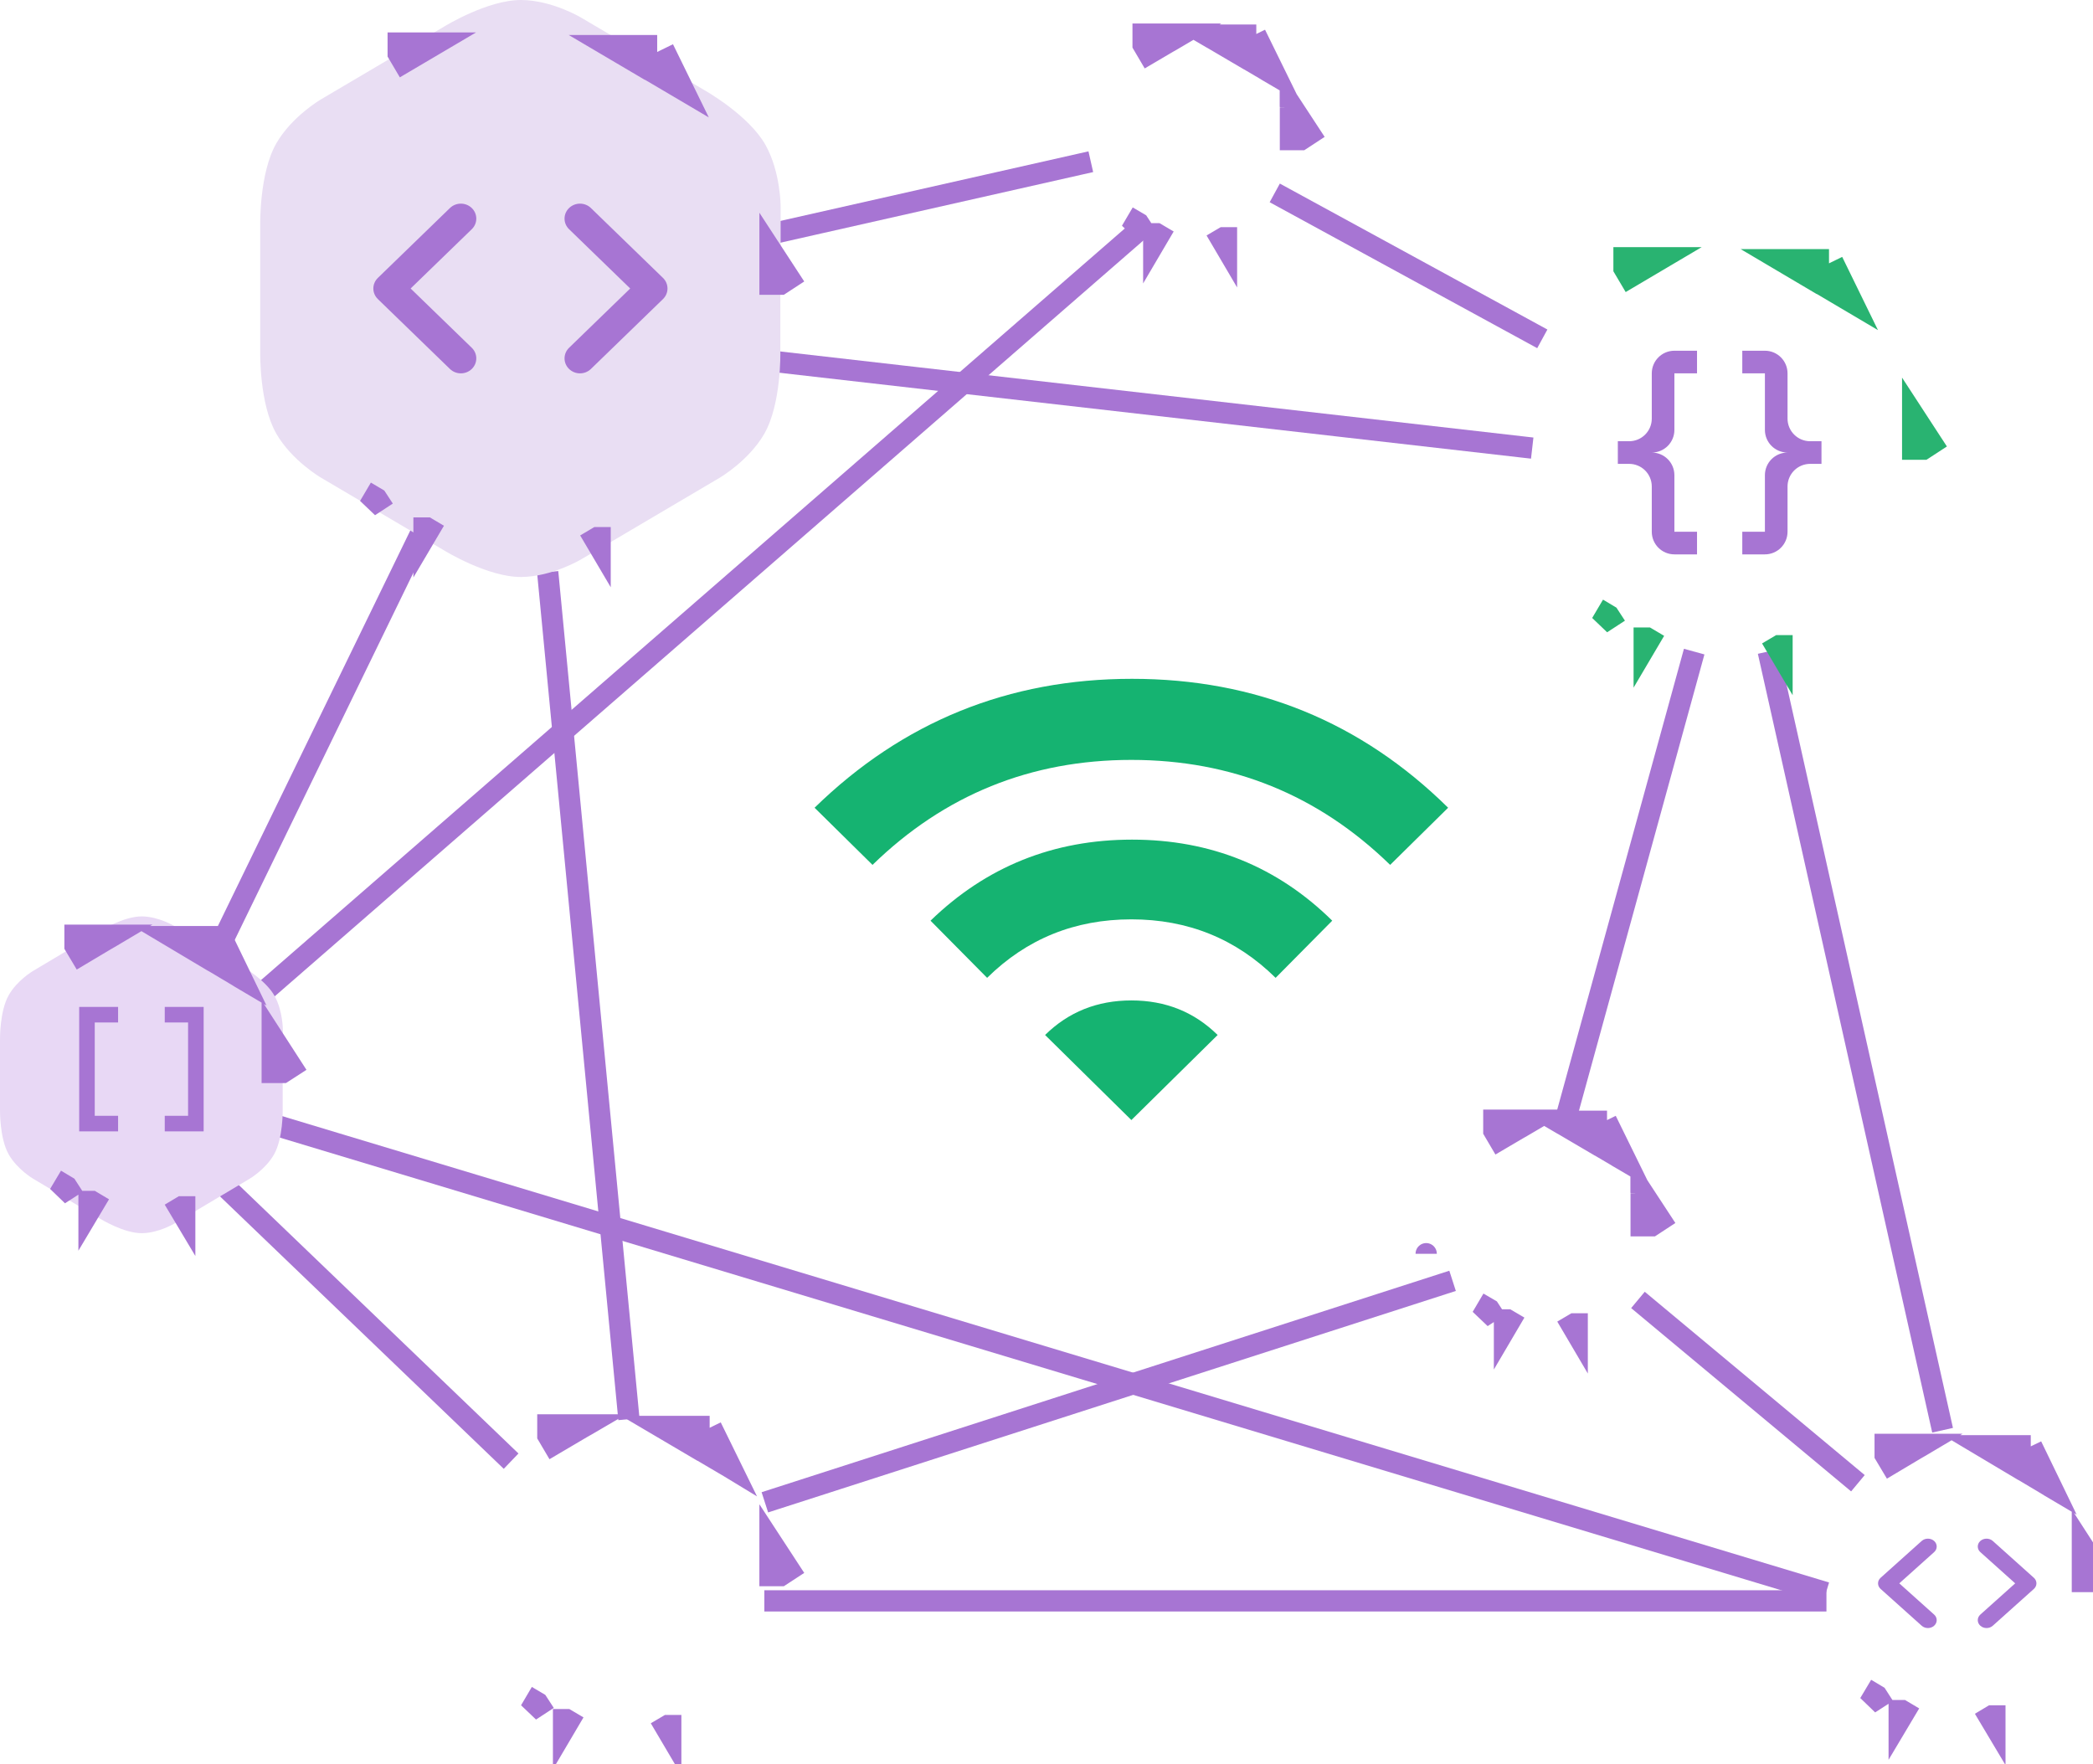
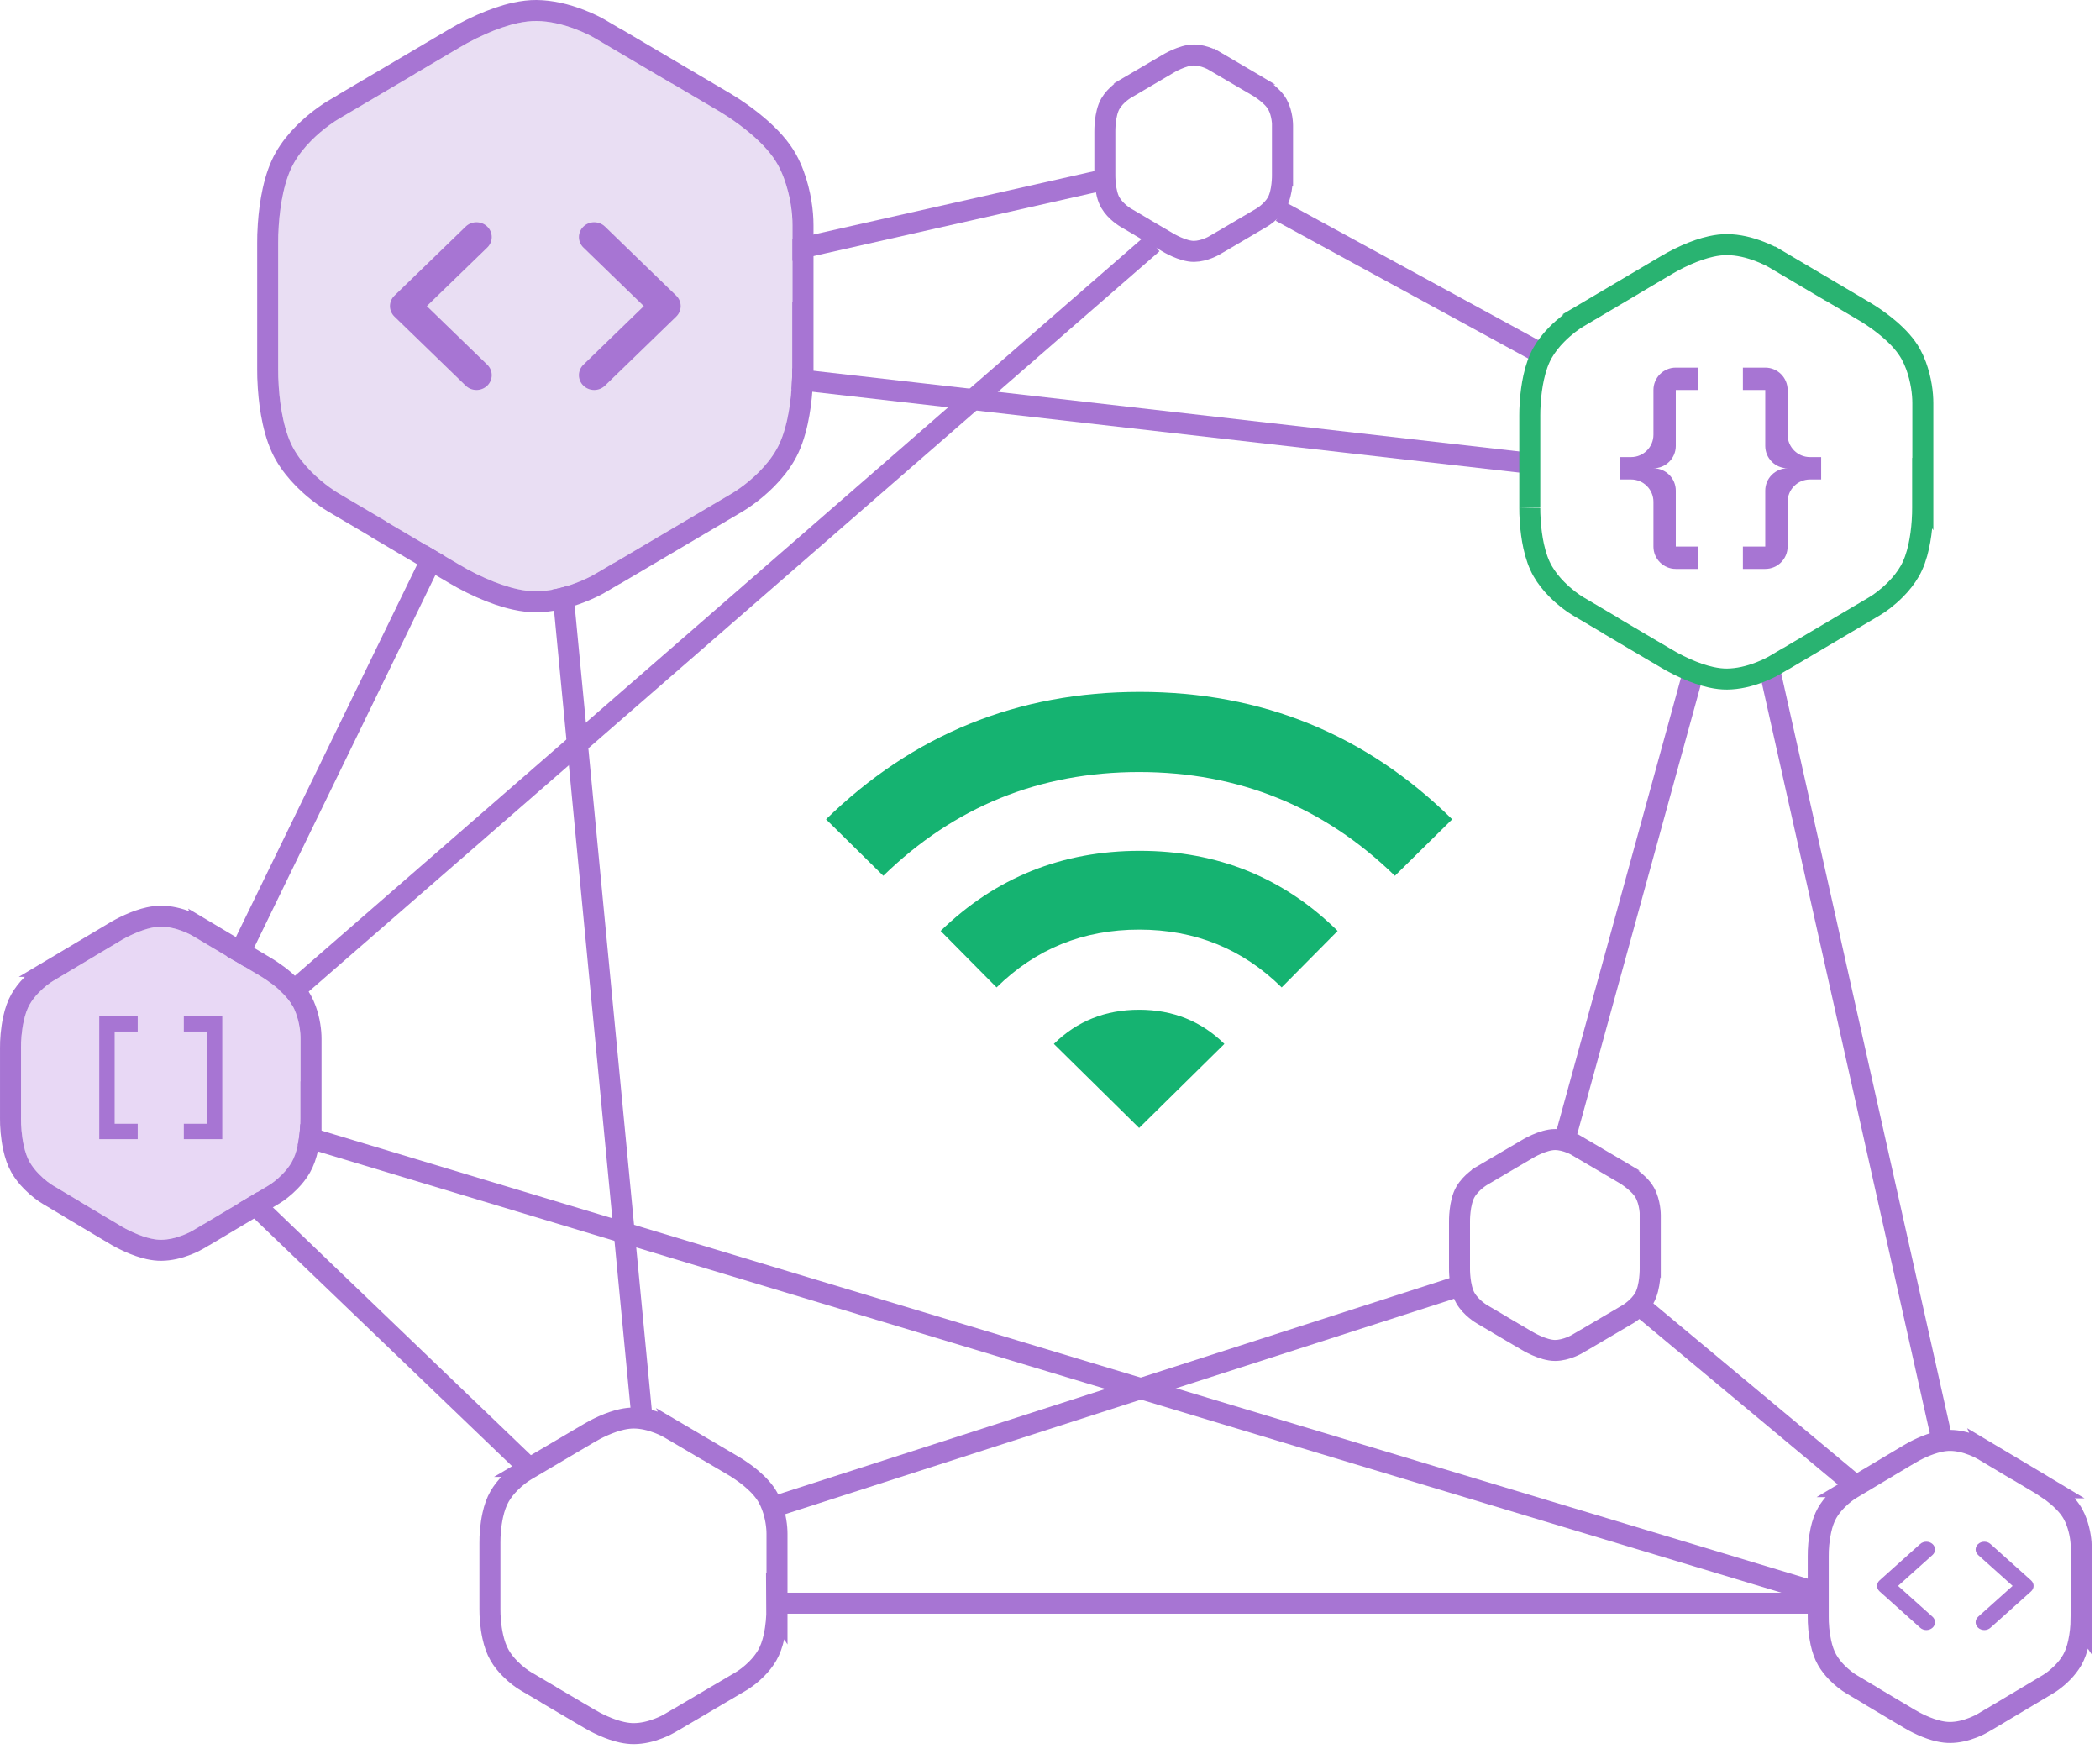
- <svg xmlns="http://www.w3.org/2000/svg" xmlns:xlink="http://www.w3.org/1999/xlink" width="197px" height="166px" viewBox="0 0 197 166" version="1.1">
+ <svg xmlns="http://www.w3.org/2000/svg" xmlns:xlink="http://www.w3.org/1999/xlink" width="200px" height="167px" viewBox="0 0 200 167" version="1.1">
  <defs>
    <path d="M17.328,2.492 L12.988,5.051 L13.012,5.051 L10.955,6.263 L5.709,9.359 C5.709,9.359 2.985,10.947 1.519,13.49 C-0.092,16.283 0.001,21.154 0.001,21.154 L0.001,24.848 L0.001,26.273 L0.001,28.035 L0.001,29.82 L0.001,33.154 C0.001,33.154 -0.092,38.028 1.519,40.822 C2.985,43.364 5.709,44.953 5.709,44.953 L10.241,47.624 L10.261,47.655 L15.417,50.696 L15.424,50.696 L17.328,51.816 C17.328,51.816 21.411,54.338 24.587,54.308 C27.474,54.277 30.179,52.665 30.179,52.665 L31.973,51.609 L31.993,51.609 L43.249,44.966 C43.249,44.966 45.974,43.378 47.442,40.835 C49.054,38.042 48.957,33.167 48.957,33.167 L48.957,26.708 L48.984,26.748 L48.984,19.45 C48.984,19.45 48.997,16.246 47.578,13.676 C46.014,10.852 41.834,8.5 41.834,8.5 L37.495,5.94 L37.511,5.974 L36.352,5.292 L36.365,5.292 L30.179,1.643 C30.179,1.643 27.474,0.027 24.587,0 C21.411,-0.027 17.328,2.492 17.328,2.492 Z" id="path-1" />
    <path d="M9.417,1.368 L7.059,2.773 L7.072,2.773 L5.954,3.438 L3.103,5.138 C3.103,5.138 1.622,6.01 0.826,7.406 C-0.05,8.94 0.001,11.614 0.001,11.614 L0.001,13.642 L0.001,14.424 L0.001,15.392 L0.001,16.372 L0.001,18.202 C0.001,18.202 -0.05,20.878 0.826,22.412 C1.622,23.808 3.103,24.68 3.103,24.68 L5.566,26.147 L5.576,26.163 L8.379,27.833 L8.382,27.833 L9.417,28.448 C9.417,28.448 11.636,29.833 13.363,29.816 C14.932,29.799 16.401,28.914 16.401,28.914 L17.377,28.334 L17.387,28.334 L23.505,24.687 C23.505,24.687 24.986,23.815 25.784,22.419 C26.66,20.886 26.607,18.209 26.607,18.209 L26.607,14.663 L26.622,14.685 L26.622,10.679 C26.622,10.679 26.629,8.919 25.858,7.509 C25.007,5.958 22.736,4.667 22.736,4.667 L20.378,3.261 L20.387,3.28 L19.756,2.905 L19.764,2.905 L16.401,0.902 C16.401,0.902 14.932,0.015 13.363,0 C11.636,-0.015 9.417,1.368 9.417,1.368 Z" id="path-2" />
  </defs>
  <g id="Page-1" stroke="none" stroke-width="1" fill="none" fill-rule="evenodd">
-     <g id="New-Design" transform="translate(-179, -2280)">
+     <g id="New-Design" transform="translate(-177, -2278)">
      <g id="Collaborate-offline" transform="translate(121, 2130)">
        <g id="graphic" transform="translate(58, 150)">
          <path d="M39.932,49.516 L20.765,88.916" id="Line-35" stroke="#A775D3" stroke-width="2" stroke-linecap="square" />
          <path d="M68.684,22.895 L101.695,15.441" id="Line-36" stroke="#A775D3" stroke-width="2" stroke-linecap="square" />
          <path d="M120.862,18.635 L144.289,31.414" id="Line-37" stroke="#A775D3" stroke-width="2" stroke-linecap="square" />
          <path d="M166.651,62.295 L182.624,133.641" id="Line-38" stroke="#A775D3" stroke-width="2" stroke-linecap="square" />
          <path d="M159.197,62.295 L147.484,104.889" id="Line-39" stroke="#A775D3" stroke-width="2" stroke-linecap="square" />
          <path d="M72.943,141.095 L135.77,120.862" id="Line-40" stroke="#A775D3" stroke-width="2" stroke-linecap="square" />
          <path d="M59.1,132.576 L51.646,54.841" id="Line-41" stroke="#A775D3" stroke-width="2" stroke-linecap="square" />
          <path d="M20.765,111.278 L47.386,136.835" id="Line-42" stroke="#A775D3" stroke-width="2" stroke-linecap="square" />
          <path d="M25.024,93.176 L107.019,21.83" id="Line-43" stroke="#A775D3" stroke-width="2" stroke-linecap="square" />
          <path d="M26.089,105.954 L170.911,149.614" id="Line-44" stroke="#A775D3" stroke-width="2" stroke-linecap="square" />
          <path d="M174.105,138.965 L154.938,122.992" id="Line-45" stroke="#A775D3" stroke-width="2" stroke-linecap="square" />
          <path d="M143.224,42.062 L68.684,33.543" id="Line-47" stroke="#A775D3" stroke-width="2" stroke-linecap="square" />
          <path d="M72.943,150.678 L170.911,150.678" id="Line-48" stroke="#A775D3" stroke-width="2" stroke-linecap="square" />
          <g id="code-cell" transform="translate(24.49189, 0)" fill-rule="nonzero">
            <g id="hexagon">
              <g id="Shape">
                <use fill="#E9DEF3" fill-rule="evenodd" xlink:href="#path-1" />
-                 <path stroke="#A775D3" stroke-width="2" d="M32.701,4.292 L35.857,6.153 L36.365,5.292 L36.365,4.292 L32.701,4.292 Z M39.859,8.496 L38.393,5.501 L37.495,5.94 L36.987,6.802 L39.859,8.496 Z M47.984,23.386 L47.984,26.748 L48.984,26.748 L49.821,26.202 L47.984,23.386 Z M31.72,50.609 L31.485,50.748 L31.993,51.609 L31.993,50.609 L31.72,50.609 Z M15.69,49.696 L15.417,49.696 L15.417,50.696 L15.925,49.835 L15.69,49.696 Z M10.97,46.912 L10.769,46.793 L10.261,47.655 L11.098,47.108 L10.97,46.912 Z M16.652,4.051 L12.988,4.051 L12.988,5.051 L13.496,5.912 L16.652,4.051 Z" />
+                 <path stroke="#A775D3" stroke-width="2" d="M16.811,1.635 C16.953,1.548 17.199,1.405 17.529,1.225 C18.087,0.92 18.696,0.616 19.338,0.332 C20.449,-0.16 21.541,-0.542 22.581,-0.77 C23.291,-0.925 23.964,-1.005 24.596,-1 C25.987,-0.987 27.41,-0.654 28.803,-0.11 C29.649,0.22 30.303,0.553 30.687,0.782 L35.143,3.41 L35.131,3.385 L38.003,5.079 L42.324,7.628 C42.382,7.661 42.484,7.72 42.623,7.804 C42.85,7.941 43.101,8.099 43.372,8.277 C44.145,8.786 44.919,9.354 45.644,9.97 C46.873,11.013 47.841,12.087 48.454,13.193 C48.704,13.646 48.922,14.13 49.11,14.64 C49.77,16.434 49.986,18.209 49.984,19.451 C49.984,19.453 49.984,19.452 49.984,19.45 L49.984,30.111 L49.957,30.07 L49.957,33.148 C49.957,33.159 49.957,33.159 49.958,33.198 C49.962,33.63 49.948,34.231 49.899,34.942 C49.824,36.045 49.682,37.139 49.455,38.17 C49.186,39.393 48.812,40.462 48.308,41.335 C47.835,42.155 47.225,42.924 46.512,43.642 C45.912,44.245 45.273,44.78 44.634,45.243 C44.246,45.524 43.94,45.721 43.757,45.828 L32.266,52.609 L32.245,52.609 L30.691,53.524 C30.302,53.756 29.646,54.088 28.799,54.418 C27.408,54.961 25.987,55.293 24.597,55.308 C23.965,55.314 23.292,55.234 22.582,55.079 C21.54,54.851 20.447,54.469 19.335,53.976 C18.694,53.692 18.086,53.388 17.528,53.083 C17.191,52.899 16.943,52.754 16.82,52.678 L15.151,51.696 L15.144,51.696 L9.551,48.397 L9.531,48.367 L5.205,45.817 C5.019,45.708 4.713,45.511 4.326,45.231 C3.687,44.768 3.049,44.234 2.451,43.631 C1.736,42.912 1.126,42.142 0.653,41.321 C0.149,40.448 -0.225,39.38 -0.494,38.157 C-0.722,37.124 -0.864,36.027 -0.94,34.922 C-0.989,34.211 -1.004,33.612 -0.999,33.182 C-0.999,33.146 -0.999,33.146 -0.999,33.154 L-0.999,24.848 L-0.999,21.173 C-0.999,21.162 -0.999,21.162 -0.999,21.126 C-1.004,20.697 -0.989,20.097 -0.94,19.386 C-0.864,18.282 -0.721,17.185 -0.493,16.151 C-0.224,14.93 0.15,13.863 0.653,12.99 C1.126,12.169 1.736,11.399 2.451,10.68 C3.049,10.078 3.687,9.543 4.326,9.081 C4.713,8.801 5.019,8.604 5.201,8.497 L9.346,6.051 L9.325,6.051 L16.811,1.635 Z M49.984,19.451 C49.984,19.451 49.984,19.451 49.984,19.452 C49.984,19.452 49.984,19.453 49.984,19.453 Z" />
              </g>
            </g>
            <g id="code-(1)" transform="translate(10.64865, 19.16757)" fill="#A775D3">
              <path d="M8.237,15.973 C7.865,15.973 7.493,15.835 7.209,15.56 L0.426,8.983 C-0.142,8.433 -0.142,7.54 0.426,6.99 L7.209,0.413 C7.777,-0.138 8.697,-0.138 9.265,0.413 C9.832,0.963 9.832,1.856 9.265,2.406 L3.509,7.986 L9.265,13.567 C9.832,14.117 9.832,15.01 9.265,15.56 C8.981,15.835 8.609,15.973 8.237,15.973 Z" id="Shape" />
              <path d="M19.45,15.973 C19.822,15.973 20.194,15.835 20.478,15.56 L27.261,8.983 C27.828,8.433 27.828,7.54 27.261,6.99 L20.478,0.413 C19.91,-0.138 18.99,-0.138 18.422,0.413 C17.854,0.963 17.854,1.856 18.422,2.406 L24.177,7.986 L18.422,13.567 C17.854,14.117 17.854,15.01 18.422,15.56 C18.706,15.835 19.078,15.973 19.45,15.973 Z" id="Shape" />
            </g>
          </g>
-           <g id="code-cell" transform="translate(170.3784, 134.173)" fill-rule="nonzero">
-             <g id="hexagon" stroke="#A775D3" stroke-width="2">
-               <path d="M16.132,1.905 L19.252,3.765 L19.764,2.905 L19.764,1.905 L16.132,1.905 Z M22.629,5.776 L22.739,5.841 L21.278,2.825 L20.378,3.261 L19.866,4.121 L22.224,5.526 C22.315,5.578 22.452,5.661 22.629,5.776 Z M25.622,11.294 L25.622,14.685 L26.622,14.685 L27.462,14.143 L25.622,11.294 Z M17.112,27.334 L16.875,27.476 L17.387,28.334 L17.387,27.334 L17.112,27.334 Z M8.654,26.833 L8.379,26.833 L8.379,27.833 L8.891,26.974 L8.654,26.833 Z M6.289,25.424 L6.088,25.304 L5.576,26.163 L6.416,25.621 L6.289,25.424 Z M10.335,1.994 L10.707,1.773 L7.059,1.773 L7.059,2.773 L7.571,3.632 L9.929,2.227 L9.946,2.217 C10,2.183 10.112,2.117 10.27,2.03 C10.291,2.018 10.313,2.006 10.335,1.994 Z" id="Shape" />
+           <g id="code-cell" transform="translate(171.3784, 136.173)" fill-rule="nonzero">
+             <g id="hexagon" transform="translate(-0, -0)" stroke="#A775D3" stroke-width="2">
+               <path d="M8.419,0.33 C8.693,0.16 9.131,-0.08 9.668,-0.321 C10.221,-0.568 10.768,-0.761 11.297,-0.878 C11.668,-0.96 12.024,-1.003 12.365,-1 C13.093,-0.993 13.824,-0.82 14.535,-0.54 C14.964,-0.371 15.297,-0.2 15.499,-0.078 L16.08,0.269 L16.075,0.257 L18.941,1.965 L20.966,3.171 C21.059,3.224 21.199,3.309 21.376,3.424 L21.53,3.516 L21.515,3.516 C21.887,3.765 22.259,4.041 22.611,4.343 C23.233,4.876 23.728,5.431 24.052,6.022 C24.183,6.261 24.296,6.515 24.393,6.781 C24.729,7.702 24.837,8.601 24.836,9.247 C24.836,9.248 24.836,9.248 24.836,9.246 L24.836,16.106 L24.822,16.085 C24.81,16.723 24.742,17.489 24.575,18.255 C24.438,18.885 24.246,19.44 23.979,19.908 C23.732,20.34 23.417,20.74 23.052,21.112 C22.531,21.641 22.014,22.02 21.649,22.234 L16.116,25.533 L16.106,25.533 L15.503,25.892 C15.296,26.016 14.962,26.187 14.533,26.356 C13.823,26.636 13.093,26.808 12.365,26.816 C12.024,26.819 11.668,26.777 11.297,26.695 C10.767,26.578 10.22,26.385 9.666,26.137 C9.124,25.893 8.683,25.65 8.429,25.491 L7.769,25.099 L7.765,25.099 L4.901,23.393 L4.892,23.378 L2.965,22.231 C2.596,22.013 2.08,21.636 1.56,21.107 C1.194,20.735 0.879,20.333 0.632,19.901 C0.365,19.434 0.173,18.878 0.036,18.249 C-0.16,17.352 -0.221,16.457 -0.214,15.768 C-0.214,15.76 -0.214,15.755 -0.214,15.753 L-0.214,11.812 L-0.214,10.075 C-0.214,10.067 -0.214,10.067 -0.214,10.048 C-0.221,9.359 -0.16,8.464 0.036,7.567 C0.173,6.939 0.366,6.384 0.632,5.917 C0.879,5.484 1.194,5.083 1.56,4.711 C2.08,4.182 2.596,3.804 2.96,3.59 L3.277,3.401 L3.266,3.401 L8.419,0.33 Z" id="Shape" />
            </g>
-             <g id="code-(1)" transform="translate(6.389189, 10.64865)" fill="#A775D3">
+             <g id="code-(1)" transform="translate(5.389189, 8.648649)" fill="#A775D3">
              <path d="M4.693,8.414 C4.481,8.414 4.269,8.341 4.108,8.196 L0.243,4.732 C-0.081,4.442 -0.081,3.972 0.243,3.682 L4.108,0.217 C4.431,-0.072 4.956,-0.072 5.279,0.217 C5.602,0.507 5.602,0.977 5.279,1.267 L2,4.207 L5.279,7.146 C5.602,7.436 5.602,7.906 5.279,8.196 C5.117,8.341 4.905,8.414 4.693,8.414 Z" id="Shape" />
              <path d="M10.215,8.414 C10.427,8.414 10.639,8.341 10.8,8.196 L14.666,4.732 C14.989,4.442 14.989,3.972 14.666,3.682 L10.8,0.217 C10.477,-0.072 9.953,-0.072 9.629,0.217 C9.306,0.507 9.306,0.977 9.629,1.267 L12.909,4.207 L9.629,7.146 C9.306,7.436 9.306,7.906 9.629,8.196 C9.791,8.341 10.003,8.414 10.215,8.414 Z" id="Shape" />
            </g>
          </g>
-           <g id="code-cell-1" transform="translate(142.6919, 21.2973)" fill-rule="nonzero">
-             <g id="hexagon-copy-2" stroke="#29B371" stroke-width="2">
-               <path d="M24.803,3.151 L27.951,5.012 L28.46,4.151 L28.46,3.151 L24.803,3.151 Z M31.706,7.217 L30.242,4.22 L29.344,4.659 L28.835,5.52 L31.706,7.217 Z M37.335,17.611 L37.335,20.979 L38.335,20.979 L39.173,20.433 L37.335,17.611 Z M24.764,39.478 L24.529,39.617 L25.038,40.478 L25.038,39.478 L24.764,39.478 Z M12.339,38.762 L12.066,38.762 L12.066,39.762 L12.574,38.901 L12.339,38.762 Z M8.74,36.635 L8.539,36.515 L8.03,37.376 L8.868,36.831 L8.74,36.635 Z M13.822,2.962 L10.165,2.962 L10.165,3.962 L10.674,4.823 L13.822,2.962 Z" id="Shape" />
+           <g id="code-cell-1" transform="translate(144.6919, 22.2973)" fill-rule="nonzero">
+             <g id="hexagon-copy-2" transform="translate(-0, 0)" stroke="#29B371" stroke-width="2">
+               <path d="M12.018,0.95 C12.125,0.884 12.306,0.779 12.548,0.647 C12.958,0.423 13.405,0.199 13.877,-0.011 C14.696,-0.374 15.503,-0.657 16.276,-0.826 C16.809,-0.943 17.316,-1.004 17.796,-1 C18.84,-0.99 19.901,-0.741 20.938,-0.336 C21.565,-0.09 22.052,0.158 22.34,0.33 L24.771,1.767 L24.762,1.749 L27.633,3.446 L30.754,5.291 C30.916,5.383 31.186,5.546 31.529,5.772 C32.097,6.147 32.665,6.565 33.199,7.019 C34.111,7.795 34.832,8.597 35.294,9.433 C35.482,9.774 35.646,10.137 35.786,10.52 C36.277,11.856 36.437,13.172 36.435,14.102 C36.435,14.103 36.435,14.103 36.435,14.101 L36.435,22.761 L36.416,22.731 L36.416,24.026 C36.416,24.036 36.416,24.036 36.416,24.065 C36.42,24.385 36.409,24.828 36.373,25.351 C36.318,26.163 36.213,26.969 36.046,27.731 C35.846,28.643 35.567,29.443 35.186,30.104 C34.831,30.72 34.375,31.296 33.844,31.833 C33.081,32.602 32.322,33.153 31.796,33.46 L23.417,38.416 L23.402,38.416 L22.344,39.04 C22.051,39.215 21.563,39.463 20.934,39.708 C19.899,40.113 18.84,40.361 17.796,40.372 C17.317,40.377 16.809,40.316 16.276,40.2 C15.502,40.03 14.694,39.747 13.874,39.383 C13.403,39.173 12.956,38.95 12.546,38.725 C12.298,38.589 12.114,38.482 12.027,38.427 L10.885,37.754 L10.879,37.754 L6.712,35.291 L6.698,35.269 L3.625,33.453 C3.095,33.144 2.338,32.593 1.576,31.825 C1.043,31.288 0.587,30.711 0.232,30.094 C-0.148,29.433 -0.427,28.634 -0.628,27.722 C-0.795,26.958 -0.9,26.15 -0.956,25.337 C-0.992,24.813 -1.003,24.372 -1,24.054 C-0.999,24.034 -0.999,24.028 -0.999,24.03 L-0.999,18.014 L-0.999,15.356 C-0.999,15.346 -0.999,15.346 -1,15.319 C-1.003,15.001 -0.992,14.559 -0.956,14.036 C-0.9,13.222 -0.795,12.415 -0.627,11.651 C-0.427,10.74 -0.148,9.941 0.232,9.281 C0.587,8.664 1.043,8.087 1.576,7.55 C2.338,6.781 3.095,6.231 3.621,5.924 L5.755,4.662 L5.739,4.662 L12.018,0.95 Z" id="Shape" />
            </g>
-             <g id="code-braces" transform="translate(9.583784, 11.71351)" fill="#A775D3">
+             <g id="code-braces" transform="translate(7.583784, 10.71351)" fill="#A775D3">
              <path d="M5.324,0 C4.148,-7.09342495e-16 3.195,0.954 3.195,2.13 L3.195,6.389 C3.195,7.565 2.241,8.519 1.065,8.519 L0,8.519 L0,10.649 L1.065,10.649 C1.63,10.649 2.171,10.873 2.571,11.272 C2.97,11.672 3.195,12.214 3.195,12.778 L3.195,17.038 C3.195,18.214 4.148,19.168 5.324,19.168 L7.454,19.168 L7.454,17.038 L5.324,17.038 L5.324,11.714 C5.324,10.537 4.371,9.584 3.195,9.584 C4.371,9.584 5.324,8.63 5.324,7.454 L5.324,2.13 L7.454,2.13 L7.454,0 L5.324,0 Z M13.843,0 C15.019,-7.09342495e-16 15.973,0.954 15.973,2.13 L15.973,6.389 C15.973,6.954 16.197,7.496 16.597,7.895 C16.996,8.295 17.538,8.519 18.103,8.519 L19.168,8.519 L19.168,10.649 L18.103,10.649 C17.538,10.649 16.996,10.873 16.597,11.272 C16.197,11.672 15.973,12.214 15.973,12.778 L15.973,17.038 C15.973,18.214 15.019,19.168 13.843,19.168 L11.714,19.168 L11.714,17.038 L13.843,17.038 L13.843,11.714 C13.843,10.537 14.797,9.584 15.973,9.584 C14.797,9.584 13.843,8.63 13.843,7.454 L13.843,2.13 L11.714,2.13 L11.714,0 L13.843,0 Z" id="Shape" />
            </g>
          </g>
-           <g id="hexagon-copy-3" transform="translate(102.227, 2.12973)" fill-rule="nonzero" stroke="#A775D3" stroke-width="2">
-             <path d="M11.806,1.456 C11.868,1.487 11.918,1.514 11.953,1.536 L14.514,3.041 L15.02,2.179 L15.02,1.179 L11.334,1.179 L11.806,1.456 Z M17.076,4.548 L17.858,5.006 L16.385,2.005 L15.487,2.446 L14.98,3.308 L16.772,4.362 C16.842,4.401 16.944,4.462 17.076,4.548 Z M19.221,7.776 C19.23,7.878 19.233,7.957 19.232,8.007 L19.232,8.005 L19.232,11.014 L20.232,11.014 L21.069,10.466 L19.221,7.644 L19.221,7.776 Z M12.942,20.251 L12.707,20.389 L13.214,21.251 L13.214,20.251 L12.942,20.251 Z M6.64,19.875 L6.368,19.875 L6.368,20.875 L6.875,20.013 L6.64,19.875 Z M4.947,18.879 L4.745,18.761 L4.238,19.623 L5.075,19.075 L4.947,18.879 Z M7.994,1.701 L9.051,1.08 L5.365,1.08 L5.365,2.08 L5.872,2.942 L7.664,1.888 L7.681,1.878 C7.758,1.83 7.865,1.769 7.994,1.701 Z" id="Shape" />
+           <g id="hexagon-copy-3" transform="translate(103.2228, 3)" fill-rule="nonzero" stroke="#A775D3" stroke-width="2">
+             <path d="M5.987,1.093 L4.487,1.974 L4.496,1.974 L3.785,2.392 L1.972,3.458 C1.972,3.458 1.031,4.005 0.525,4.881 C-0.032,5.843 0,7.521 0,7.521 L0,8.793 L0,9.284 L0,9.891 L0,10.506 L0,11.654 C0,11.654 -0.032,13.333 0.525,14.295 C1.031,15.17 1.972,15.718 1.972,15.718 L3.538,16.638 L3.545,16.648 L5.327,17.696 L5.329,17.696 L5.987,18.082 C5.987,18.082 7.397,18.95 8.495,18.94 C9.492,18.929 10.427,18.374 10.427,18.374 L11.047,18.01 L11.053,18.01 L14.943,15.722 C14.943,15.722 15.884,15.175 16.391,14.299 C16.948,13.337 16.915,11.658 16.915,11.658 L16.915,9.433 L16.924,9.447 L16.924,6.934 C16.924,6.934 16.928,5.83 16.438,4.945 C15.898,3.972 14.454,3.162 14.454,3.162 L12.954,2.281 L12.96,2.292 L12.559,2.057 L12.564,2.057 L10.427,0.8 C10.427,0.8 9.492,0.244 8.495,0.235 C7.397,0.225 5.987,1.093 5.987,1.093 Z" id="Shape" />
          </g>
-           <g id="hexagon-copy-3" transform="translate(135.2378, 104.3568)" fill-rule="nonzero" stroke="#A775D3" stroke-width="2">
-             <path d="M11.806,1.456 C11.868,1.487 11.918,1.514 11.953,1.536 L14.514,3.041 L15.02,2.179 L15.02,1.179 L11.334,1.179 L11.806,1.456 Z M17.076,4.548 L17.858,5.006 L16.385,2.005 L15.487,2.446 L14.98,3.308 L16.772,4.362 C16.842,4.401 16.944,4.462 17.076,4.548 Z M19.221,7.776 C19.23,7.878 19.233,7.957 19.232,8.007 L19.232,8.005 L19.232,11.014 L20.232,11.014 L21.069,10.466 L19.221,7.644 L19.221,7.776 Z M12.942,20.251 L12.707,20.389 L13.214,21.251 L13.214,20.251 L12.942,20.251 Z M6.64,19.875 L6.368,19.875 L6.368,20.875 L6.875,20.013 L6.64,19.875 Z M4.947,18.879 L4.745,18.761 L4.238,19.623 L5.075,19.075 L4.947,18.879 Z M7.994,1.701 L9.051,1.08 L5.365,1.08 L5.365,2.08 L5.872,2.942 L7.664,1.888 L7.681,1.878 C7.758,1.83 7.865,1.769 7.994,1.701 Z M-1,13.644 C-1,13.641 -1,13.644 -1,13.652 L-1,13.644 Z" id="Shape" />
+           <g id="hexagon-copy-3" transform="translate(137, 106.1426)" fill-rule="nonzero" stroke="#A775D3" stroke-width="2">
+             <path d="M6.427,1.304 L4.818,2.25 L4.826,2.25 L4.063,2.698 L2.118,3.843 C2.118,3.843 1.107,4.43 0.564,5.371 C-0.034,6.404 0,8.205 0,8.205 L0,9.57 L0,10.097 L0,10.749 L0,11.409 L0,12.642 C0,12.642 -0.034,14.444 0.564,15.477 C1.107,16.417 2.118,17.005 2.118,17.005 L3.798,17.992 L3.806,18.004 L5.718,19.128 L5.721,19.128 L6.427,19.542 C6.427,19.542 7.942,20.475 9.12,20.464 C10.191,20.452 11.194,19.856 11.194,19.856 L11.859,19.466 L11.867,19.466 L16.042,17.01 C16.042,17.01 17.052,16.422 17.597,15.482 C18.195,14.449 18.159,12.647 18.159,12.647 L18.159,10.258 L18.169,10.273 L18.169,7.575 C18.169,7.575 18.174,6.39 17.648,5.44 C17.067,4.395 15.517,3.525 15.517,3.525 L13.907,2.579 L13.914,2.592 L13.483,2.339 L13.488,2.339 L11.194,0.99 C11.194,0.99 10.191,0.393 9.12,0.383 C7.942,0.373 6.427,1.304 6.427,1.304 Z" id="Shape" />
          </g>
-           <g id="hexagon-copy-3" transform="translate(43.65946, 132.0432)" fill-rule="nonzero" stroke="#A775D3" stroke-width="2">
-             <path d="M18.467,2.217 L21.628,4.078 L22.135,3.217 L22.135,2.217 L18.467,2.217 Z M25.189,6.166 L23.721,3.171 L22.823,3.611 L22.315,4.473 L24.957,6.028 C25.016,6.062 25.094,6.108 25.189,6.166 Z M28.816,12.9 L28.816,16.259 L29.816,16.259 L30.653,15.712 L28.816,12.9 Z M19.201,30.37 L18.966,30.509 L19.474,31.37 L19.474,30.37 L19.201,30.37 Z M9.657,29.815 L9.384,29.815 L9.384,30.815 L9.892,29.954 L9.657,29.815 Z M6.955,28.224 L6.753,28.105 L6.246,28.967 L7.083,28.42 L6.955,28.224 Z M11.512,2.117 L11.592,2.07 L7.906,2.07 L7.906,3.07 L8.414,3.932 L11.055,2.376 L11.072,2.366 C11.134,2.328 11.261,2.254 11.44,2.156 C11.464,2.143 11.488,2.13 11.512,2.117 Z" id="Shape" />
+           <g id="hexagon-copy-3" transform="translate(45.65946, 134.0432)" fill-rule="nonzero" stroke="#A775D3" stroke-width="2">
+             <path d="M8.448,0.43 C8.746,0.248 9.223,-0.012 9.809,-0.271 C10.411,-0.537 11.006,-0.745 11.579,-0.87 C11.979,-0.957 12.363,-1.003 12.729,-1 C13.514,-0.992 14.305,-0.808 15.076,-0.507 C15.541,-0.326 15.902,-0.142 16.12,-0.013 L17.038,0.528 L17.032,0.515 L19.905,2.207 L22.132,3.519 C22.253,3.588 22.452,3.707 22.702,3.872 C23.118,4.145 23.533,4.45 23.925,4.782 C24.601,5.355 25.138,5.95 25.489,6.581 C25.63,6.838 25.753,7.11 25.858,7.396 C26.224,8.386 26.342,9.355 26.341,10.049 C26.341,10.05 26.341,10.05 26.341,10.048 L26.341,17.177 L26.327,17.156 C26.334,17.899 26.267,18.861 26.056,19.823 C25.907,20.499 25.698,21.096 25.409,21.596 C25.141,22.058 24.8,22.488 24.404,22.887 C23.838,23.455 23.276,23.861 22.882,24.091 L16.823,27.661 L16.812,27.661 L16.124,28.066 C15.901,28.198 15.539,28.382 15.073,28.563 C14.304,28.863 13.514,29.047 12.729,29.055 C12.363,29.059 11.98,29.013 11.579,28.926 C11.005,28.801 10.41,28.593 9.807,28.326 C9.216,28.064 8.735,27.802 8.457,27.631 L7.707,27.19 L7.703,27.19 L4.599,25.361 L4.589,25.346 L2.45,24.087 C2.052,23.855 1.491,23.449 0.926,22.881 C0.529,22.482 0.187,22.052 -0.08,21.589 C-0.368,21.089 -0.578,20.493 -0.727,19.816 C-0.94,18.848 -1.007,17.88 -1,17.137 C-1,17.127 -1,17.122 -0.999,17.12 L-0.999,12.836 L-0.999,10.947 C-0.999,10.94 -0.999,10.94 -1,10.919 C-1.007,10.176 -0.94,9.208 -0.727,8.239 C-0.577,7.564 -0.368,6.968 -0.08,6.469 C0.187,6.006 0.529,5.576 0.926,5.176 C1.491,4.608 2.052,4.203 2.446,3.973 L3.063,3.609 L3.051,3.609 L8.448,0.43 Z" id="Shape" />
          </g>
          <g id="hexagon-copy-3" transform="translate(0, 86.25405)" fill-rule="nonzero">
            <g id="Shape">
              <use fill="#E8D8F5" fill-rule="evenodd" xlink:href="#path-2" />
-               <path stroke="#A775D3" stroke-width="2" d="M16.132,1.905 L19.252,3.765 L19.764,2.905 L19.764,1.905 L16.132,1.905 Z M22.629,5.776 L22.739,5.841 L21.278,2.825 L20.378,3.261 L19.866,4.121 L22.224,5.526 C22.315,5.578 22.452,5.661 22.629,5.776 Z M25.622,11.294 L25.622,14.685 L26.622,14.685 L27.462,14.143 L25.622,11.294 Z M17.112,27.334 L16.875,27.476 L17.387,28.334 L17.387,27.334 L17.112,27.334 Z M8.654,26.833 L8.379,26.833 L8.379,27.833 L8.891,26.974 L8.654,26.833 Z M6.289,25.424 L6.088,25.304 L5.576,26.163 L6.416,25.621 L6.289,25.424 Z M10.335,1.994 L10.707,1.773 L7.059,1.773 L7.059,2.773 L7.571,3.632 L9.929,2.227 L9.946,2.217 C10,2.183 10.112,2.117 10.27,2.03 C10.291,2.018 10.313,2.006 10.335,1.994 Z" />
+               <path stroke="#A775D3" stroke-width="2" d="M8.897,0.514 C9.208,0.321 9.708,0.046 10.322,-0.229 C10.952,-0.511 11.573,-0.73 12.173,-0.863 C12.591,-0.955 12.99,-1.003 13.372,-1 C14.192,-0.992 15.018,-0.797 15.823,-0.479 C16.309,-0.288 16.687,-0.094 16.913,0.043 L18.029,0.708 L18.023,0.694 L20.889,2.402 L23.23,3.797 C23.357,3.869 23.564,3.996 23.827,4.17 C24.261,4.459 24.696,4.782 25.106,5.133 C25.811,5.738 26.372,6.366 26.735,7.029 C26.883,7.299 27.01,7.585 27.12,7.885 C27.5,8.929 27.623,9.95 27.622,10.679 C27.622,10.681 27.622,10.68 27.622,10.679 L27.622,18.077 L27.607,18.054 L27.607,18.19 C27.607,18.198 27.607,18.198 27.607,18.222 C27.615,19.008 27.546,20.03 27.324,21.051 C27.169,21.763 26.952,22.391 26.652,22.916 C26.374,23.402 26.019,23.854 25.605,24.274 C25.015,24.875 24.428,25.304 24.017,25.546 L17.663,29.334 L17.651,29.334 L16.917,29.771 C16.686,29.91 16.307,30.104 15.821,30.296 C15.017,30.612 14.192,30.807 13.372,30.816 C12.991,30.82 12.591,30.772 12.173,30.68 C11.573,30.547 10.95,30.327 10.32,30.045 C9.7,29.767 9.197,29.49 8.906,29.308 L8.108,28.833 L8.104,28.833 L4.863,26.903 L4.853,26.886 L2.595,25.542 C2.18,25.297 1.594,24.868 1.005,24.269 C0.59,23.848 0.235,23.395 -0.043,22.908 C-0.342,22.384 -0.559,21.756 -0.715,21.044 C-0.938,20.021 -1.007,18.998 -1,18.213 C-1,18.202 -0.999,18.196 -0.999,18.195 L-0.999,13.642 L-0.999,11.633 C-0.999,11.625 -0.999,11.625 -1,11.603 C-1.007,10.819 -0.938,9.795 -0.714,8.772 C-0.559,8.061 -0.342,7.434 -0.043,6.911 C0.235,6.424 0.59,5.97 1.005,5.549 C1.594,4.95 2.18,4.521 2.591,4.279 L3.439,3.773 L3.427,3.773 L8.897,0.514 Z" />
            </g>
            <g id="code-brackets" transform="translate(7.454054, 8.518919)" fill="#A775D3">
              <path d="M8.053,0 L8.053,1.464 L10.249,1.464 L10.249,10.249 L8.053,10.249 L8.053,11.714 L11.714,11.714 L11.714,0 L8.053,0 Z M0,0 L0,11.714 L3.66,11.714 L3.66,10.249 L1.464,10.249 L1.464,1.464 L3.66,1.464 L3.66,0 L0,0 Z" id="Shape" />
            </g>
          </g>
          <g id="wifi" transform="translate(76.67027, 63.89189)" fill="#15B371" fill-rule="nonzero">
            <path d="M10.914,22.765 C16.157,17.679 22.48,15.136 29.883,15.136 C37.285,15.136 43.565,17.679 48.724,22.765 L43.395,28.145 C39.672,24.475 35.146,22.639 29.818,22.639 C24.489,22.639 19.963,24.475 16.241,28.145 L10.914,22.765 Z M21.697,33.524 C23.897,31.356 26.604,30.271 29.818,30.271 C33.031,30.271 35.738,31.356 37.938,33.524 L29.818,41.53 L21.697,33.524 Z M0,12.134 C8.29,4.045 18.25,0 29.88,0 C41.51,0 51.427,4.045 59.632,12.134 L54.176,17.513 C47.409,10.926 39.288,7.632 29.815,7.632 C20.341,7.632 12.221,10.926 5.454,17.513 L0,12.134 Z" id="Shape" />
          </g>
        </g>
      </g>
    </g>
  </g>
</svg>
